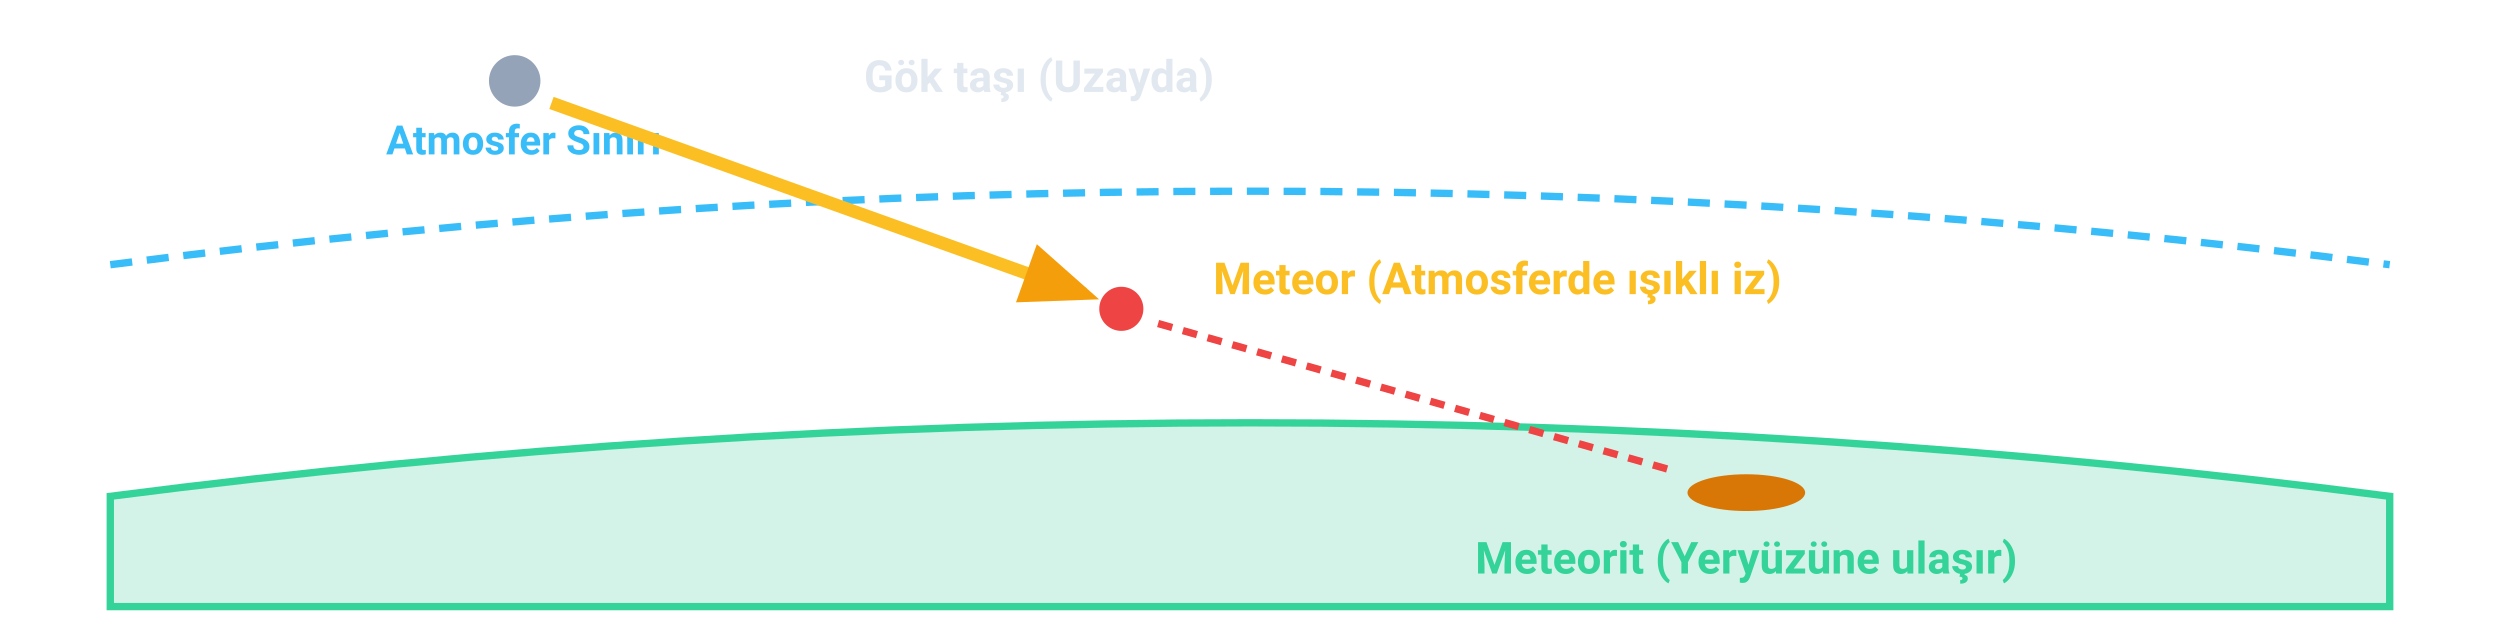
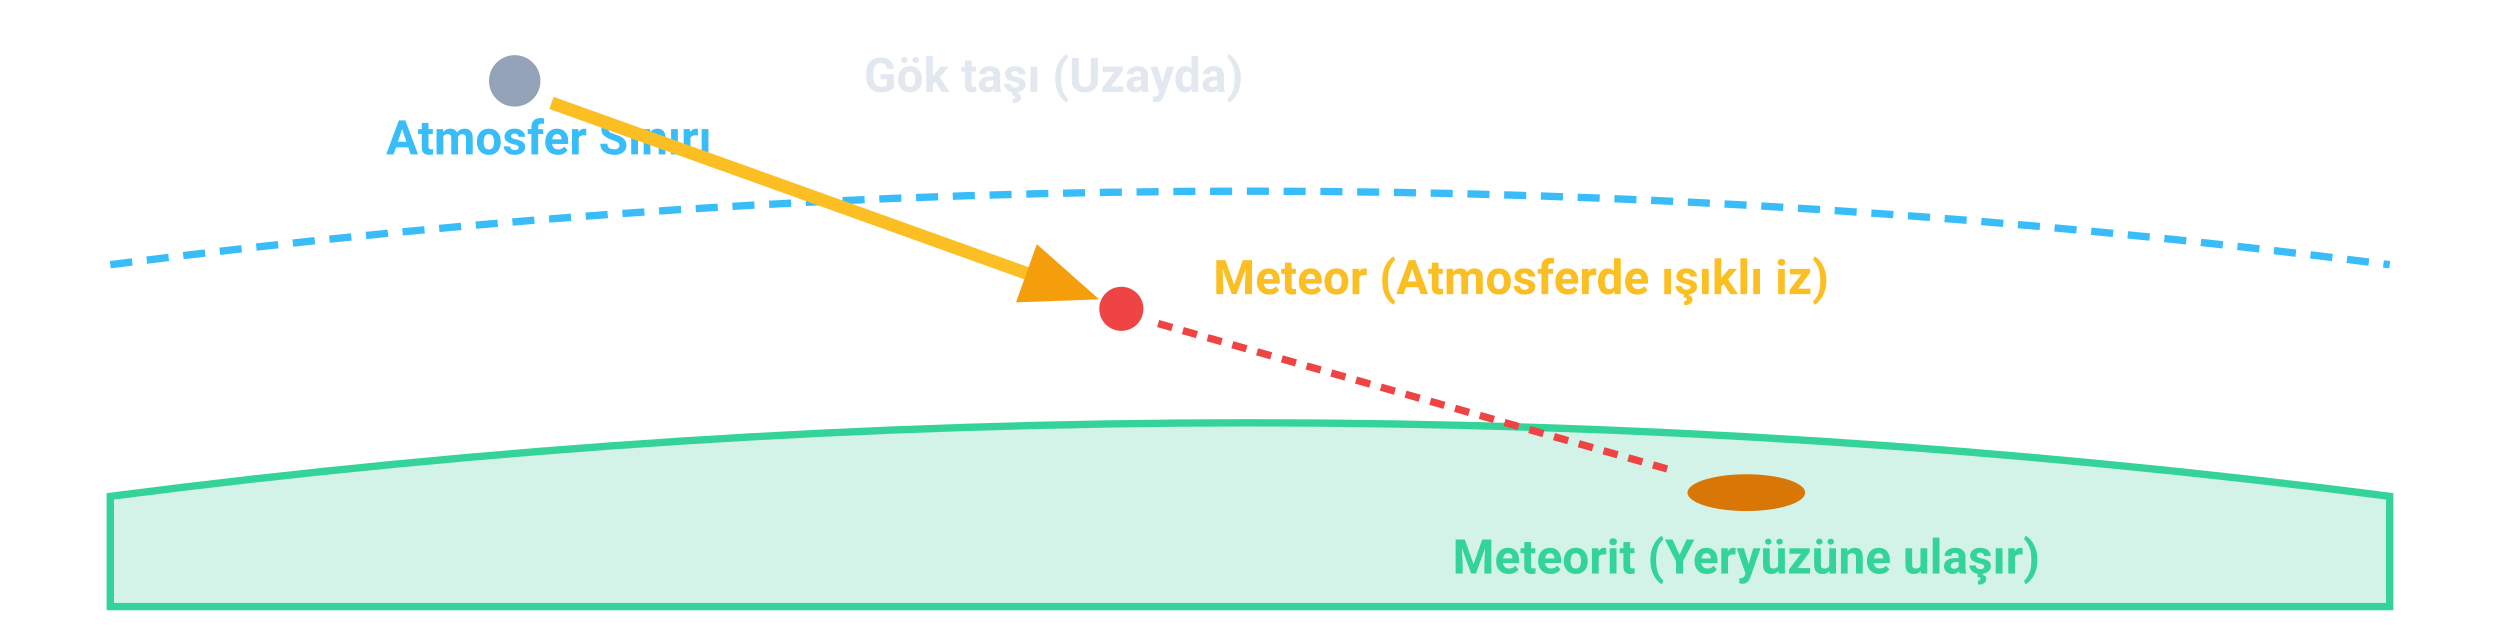
- <svg xmlns="http://www.w3.org/2000/svg" viewBox="0 0 680 175" width="680" height="175" font-family="system-ui, -apple-system, Segoe UI, Roboto, Arial, sans-serif">
+ <svg xmlns="http://www.w3.org/2000/svg" preserveAspectRatio="xMidYMid meet" viewBox="0 0 680 175" width="680" height="175" font-family="system-ui, -apple-system, Segoe UI, Roboto, Arial, sans-serif">
  <defs>
    <radialGradient id="g-sun" cx="38%" cy="35%" r="65%">
      <stop offset="0%" stop-color="#fef08a" />
      <stop offset="45%" stop-color="#f59e0b" />
      <stop offset="100%" stop-color="#c2410c" />
    </radialGradient>
    <radialGradient id="g-earth" cx="35%" cy="30%" r="68%">
      <stop offset="0%" stop-color="#7dd3fc" />
      <stop offset="55%" stop-color="#0284c7" />
      <stop offset="100%" stop-color="#1e3a8a" />
    </radialGradient>
    <radialGradient id="g-mars" cx="35%" cy="30%" r="68%">
      <stop offset="0%" stop-color="#fca5a5" />
      <stop offset="55%" stop-color="#dc2626" />
      <stop offset="100%" stop-color="#7f1d1d" />
    </radialGradient>
    <radialGradient id="g-jup" cx="35%" cy="30%" r="68%">
      <stop offset="0%" stop-color="#fed7aa" />
      <stop offset="55%" stop-color="#d97706" />
      <stop offset="100%" stop-color="#78350f" />
    </radialGradient>
    <radialGradient id="g-moon" cx="35%" cy="30%" r="68%">
      <stop offset="0%" stop-color="#f1f5f9" />
      <stop offset="60%" stop-color="#94a3b8" />
      <stop offset="100%" stop-color="#475569" />
    </radialGradient>
    <linearGradient id="g-crate" x1="0" y1="0" x2="0" y2="1">
      <stop offset="0%" stop-color="#e9c496" />
      <stop offset="100%" stop-color="#c8965a" />
    </linearGradient>
    <marker id="a-teal" viewBox="0 0 10 10" refX="8" refY="5" markerWidth="6" markerHeight="6" orient="auto-start-reverse">
      <path d="M0 1 L10 5 L0 9 z" fill="#14b8a6" />
    </marker>
    <marker id="a-blue" viewBox="0 0 10 10" refX="8" refY="5" markerWidth="6" markerHeight="6" orient="auto-start-reverse">
      <path d="M0 1 L10 5 L0 9 z" fill="#38bdf8" />
    </marker>
    <marker id="a-navy" viewBox="0 0 10 10" refX="8" refY="5" markerWidth="6" markerHeight="6" orient="auto-start-reverse">
      <path d="M0 1 L10 5 L0 9 z" fill="#1d4ed8" />
    </marker>
    <marker id="a-red" viewBox="0 0 10 10" refX="8" refY="5" markerWidth="6" markerHeight="6" orient="auto-start-reverse">
      <path d="M0 1 L10 5 L0 9 z" fill="#ef4444" />
    </marker>
    <marker id="a-amber" viewBox="0 0 10 10" refX="8" refY="5" markerWidth="6" markerHeight="6" orient="auto-start-reverse">
      <path d="M0 1 L10 5 L0 9 z" fill="#f59e0b" />
    </marker>
    <marker id="a-slate" viewBox="0 0 10 10" refX="8" refY="5" markerWidth="6" markerHeight="6" orient="auto-start-reverse">
      <path d="M0 1 L10 5 L0 9 z" fill="#475569" />
    </marker>
  </defs>
  <rect width="680" height="175" fill="none" />
  <path d="M 30 135 Q 340 95 650 135 L 650 165 L 30 165 Z" fill="#10b981" fill-opacity="0.18" stroke="#34d399" stroke-width="2" />
  <path d="M 30 72 Q 340 32 650 72" fill="none" stroke="#38bdf8" stroke-width="2" stroke-dasharray="6,4" />
-   <text x="105" y="42" font-size="11" font-weight="700" fill="#38bdf8">Atmosfer Sınırı</text>
+   <text x="105" y="42" font-size="13" font-weight="700" fill="#38bdf8">Atmosfer Sınırı</text>
  <circle cx="140" cy="22" r="7" fill="#94a3b8" />
-   <text x="235" y="25" font-size="12" font-weight="700" fill="#e2e8f0">Gök taşı (Uzayda)</text>
+   <text x="235" y="25" font-size="13" font-weight="700" fill="#e2e8f0">Gök taşı (Uzayda)</text>
  <line x1="150" y1="28" x2="295" y2="80" stroke="#fbbf24" stroke-width="3.5" marker-end="url(#a-amber)" />
  <circle cx="305" cy="84" r="6" fill="#ef4444" />
-   <text x="330" y="80" font-size="12" font-weight="700" fill="#fbbf24">Meteor (Atmosferde ışıklı iz)</text>
+   <text x="330" y="80" font-size="13" font-weight="700" fill="#fbbf24">Meteor (Atmosferde ışıklı iz)</text>
  <line x1="315" y1="88" x2="455" y2="128" stroke="#ef4444" stroke-width="2" stroke-dasharray="4,3" />
  <ellipse cx="475" cy="134" rx="16" ry="5" fill="#d97706" />
-   <text x="475" y="156" text-anchor="middle" font-size="12" font-weight="700" fill="#34d399">Meteorit (Yeryüzüne ulaşır)</text>
+   <text x="475" y="156" text-anchor="middle" font-size="13" font-weight="700" fill="#34d399">Meteorit (Yeryüzüne ulaşır)</text>
</svg>
